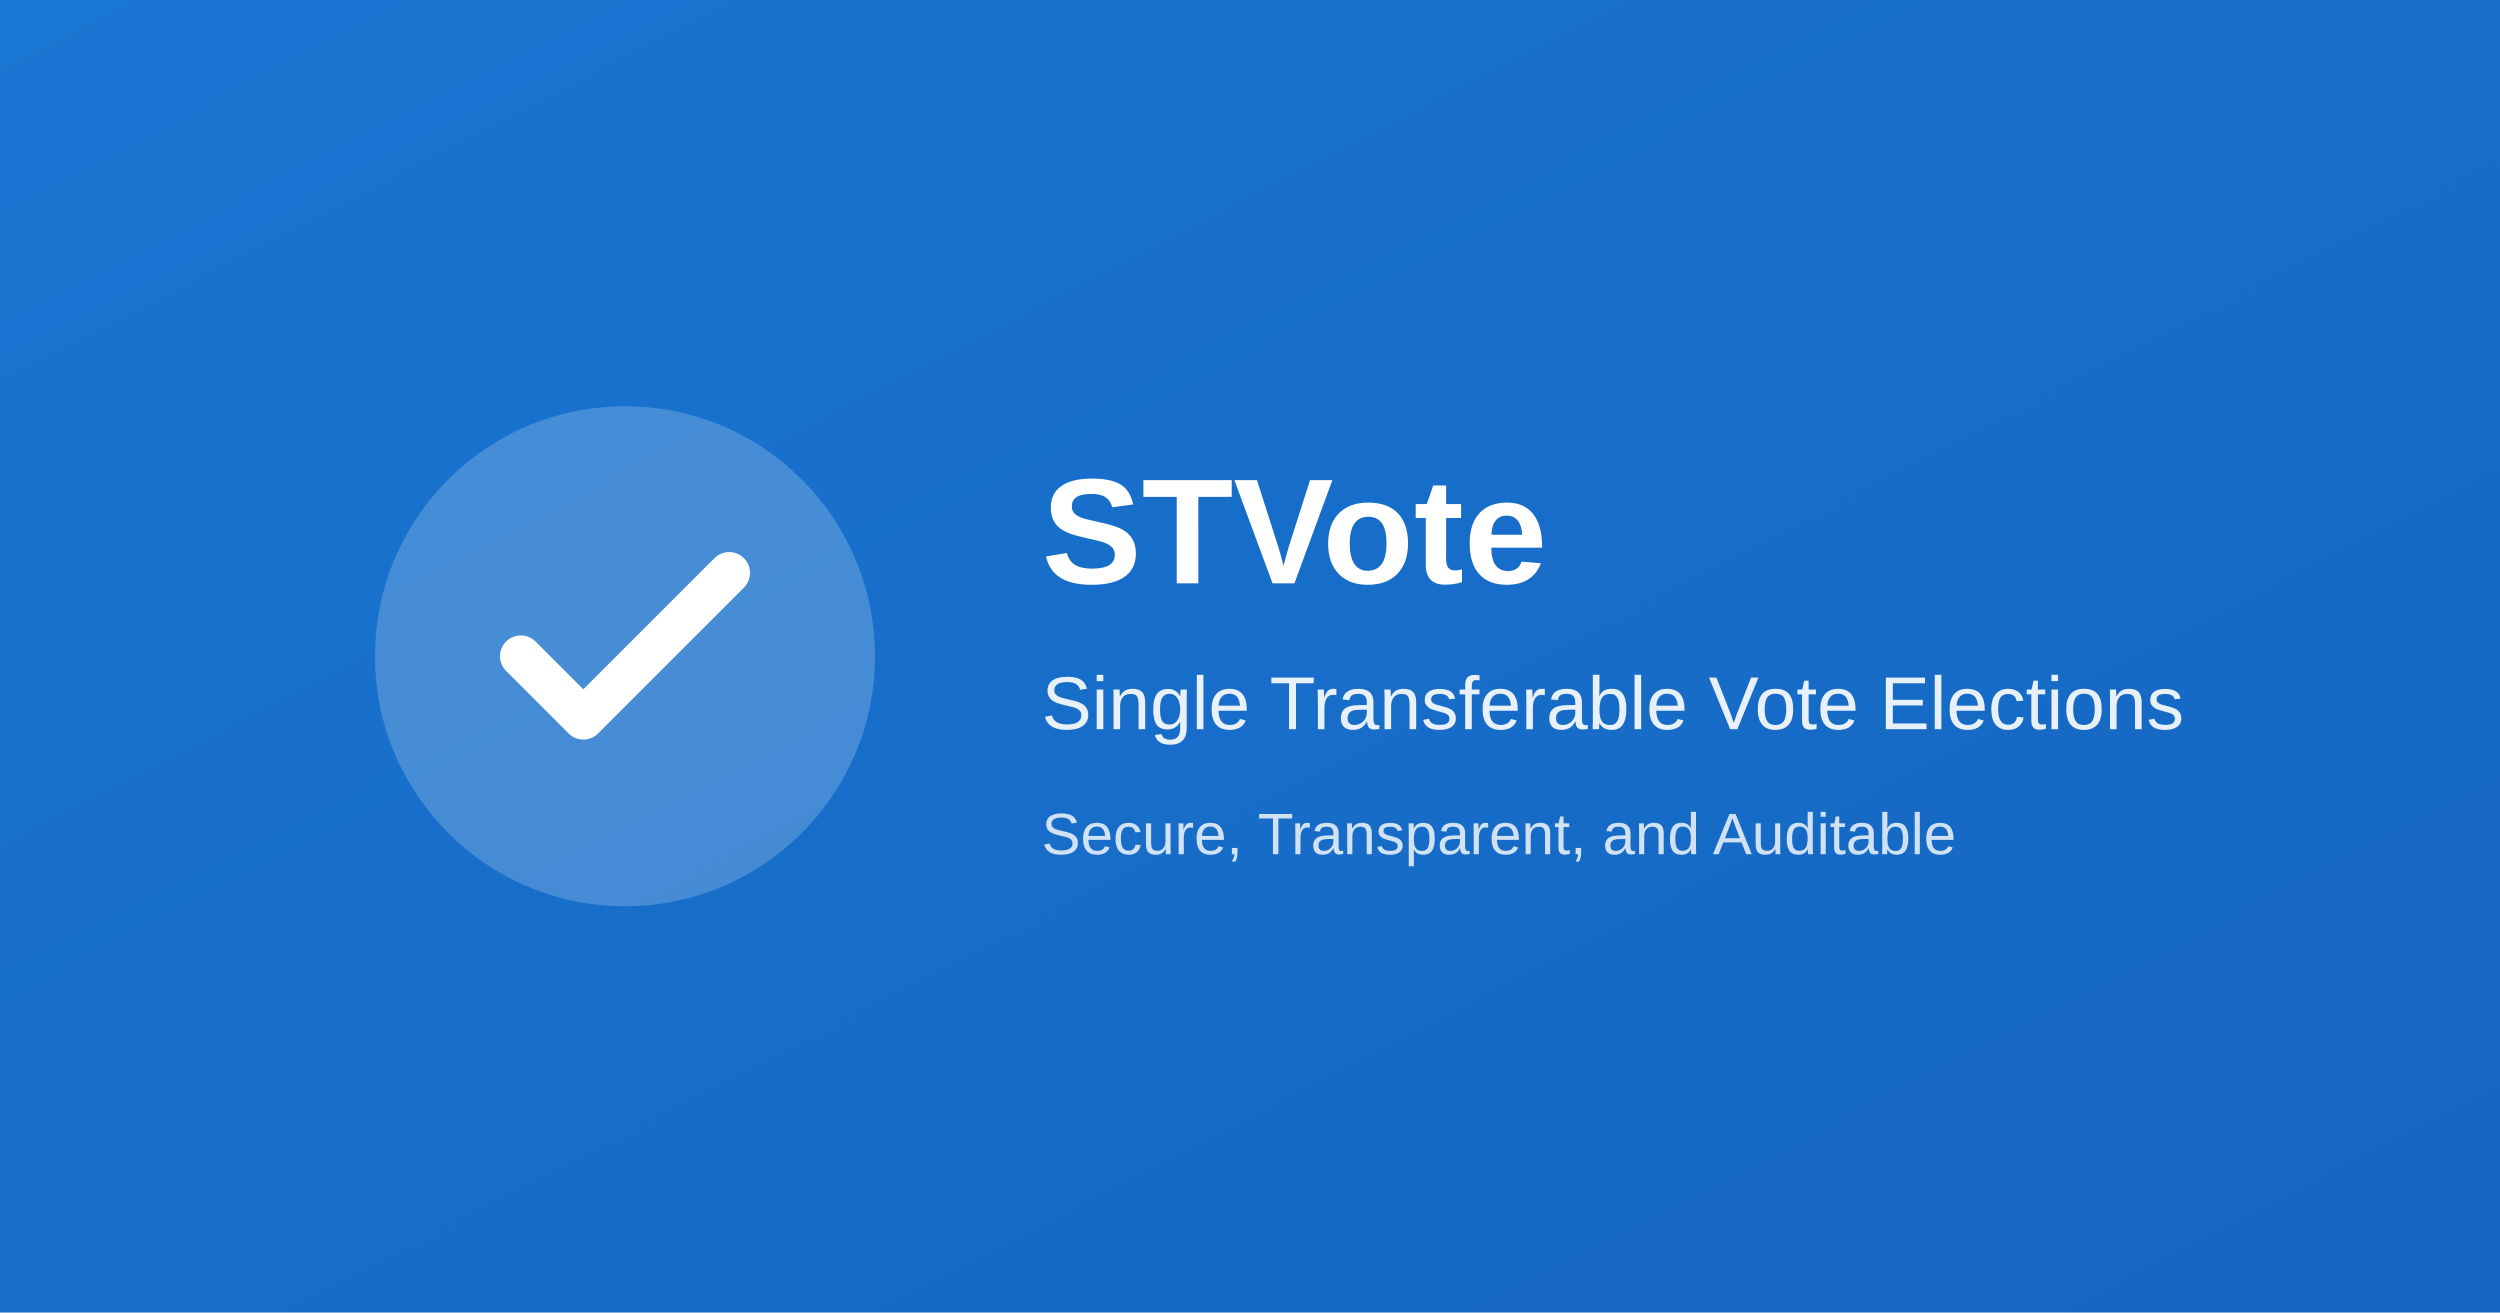
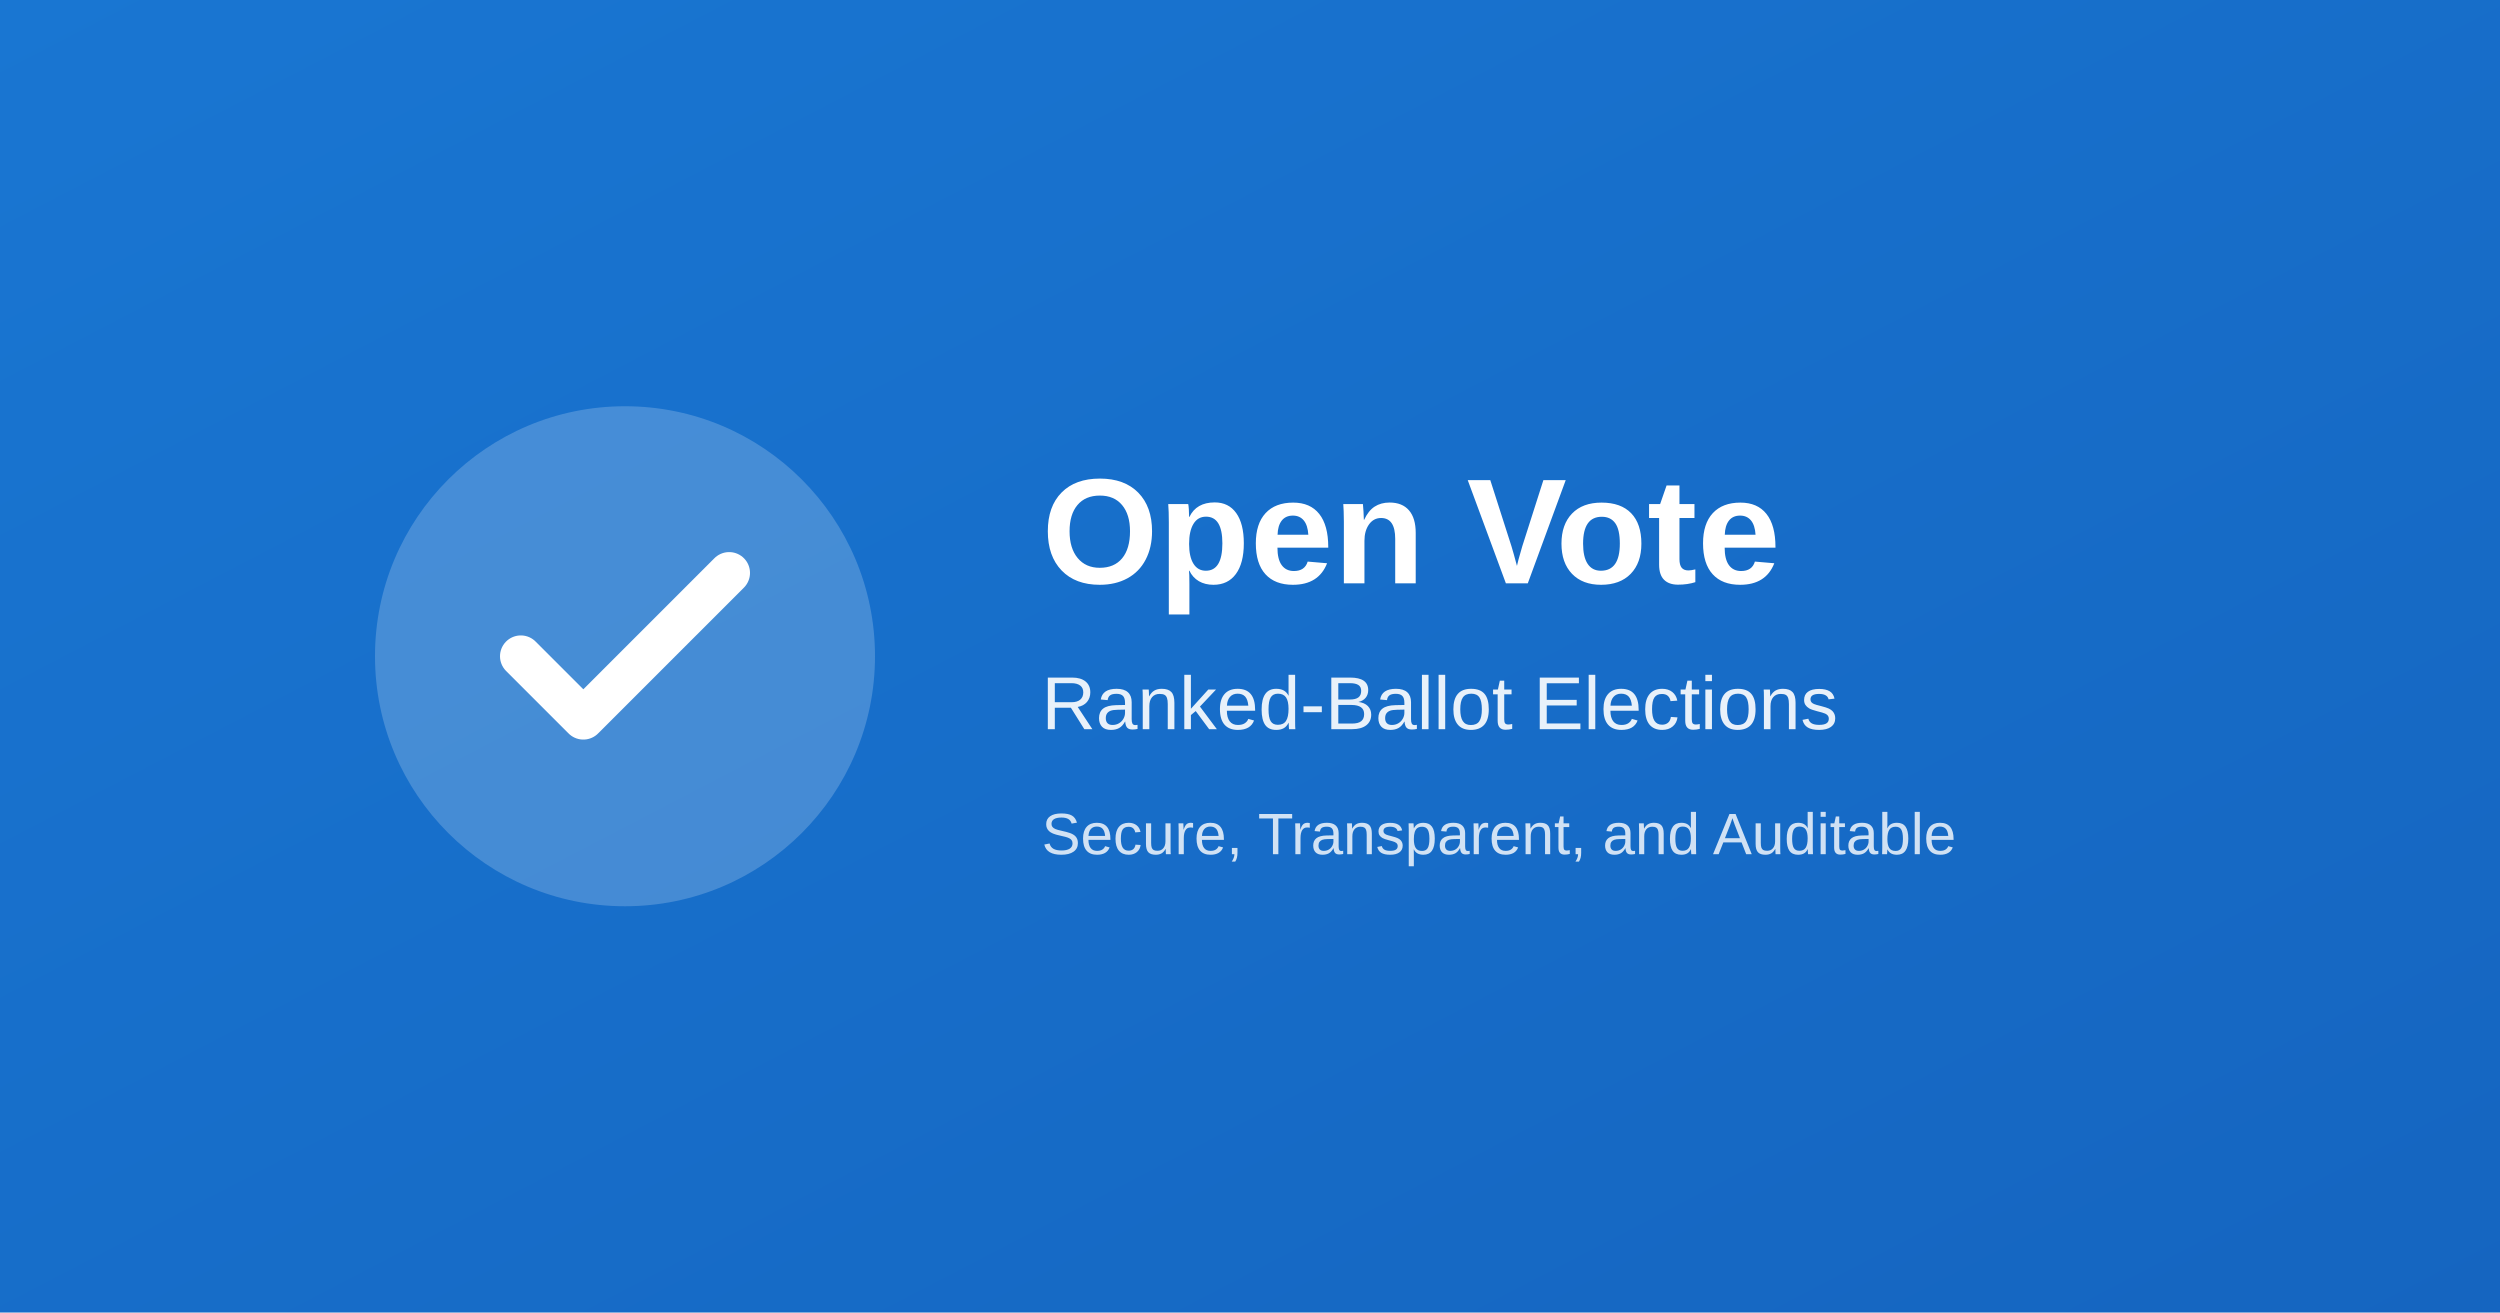
<svg xmlns="http://www.w3.org/2000/svg" width="1200" height="630">
  <defs>
    <linearGradient id="grad" x1="0%" y1="0%" x2="100%" y2="100%">
      <stop offset="0%" style="stop-color:#1976d2;stop-opacity:1" />
      <stop offset="100%" style="stop-color:#1565c0;stop-opacity:1" />
    </linearGradient>
  </defs>
  <rect width="1200" height="630" fill="url(#grad)" />
  <circle cx="300" cy="315" r="120" fill="#ffffff" opacity="0.2" />
  <path d="M 250 315 L 280 345 L 350 275" stroke="#ffffff" stroke-width="20" fill="none" stroke-linecap="round" stroke-linejoin="round" />
  <text x="500" y="280" font-family="Arial, sans-serif" font-size="72" font-weight="bold" fill="#ffffff">
-     STVote
+     Open Vote
  </text>
  <text x="500" y="350" font-family="Arial, sans-serif" font-size="36" fill="#ffffff" opacity="0.9">
-     Single Transferable Vote Elections
+     Ranked-Ballot Elections
  </text>
  <text x="500" y="410" font-family="Arial, sans-serif" font-size="28" fill="#ffffff" opacity="0.8">
    Secure, Transparent, and Auditable
  </text>
</svg>
